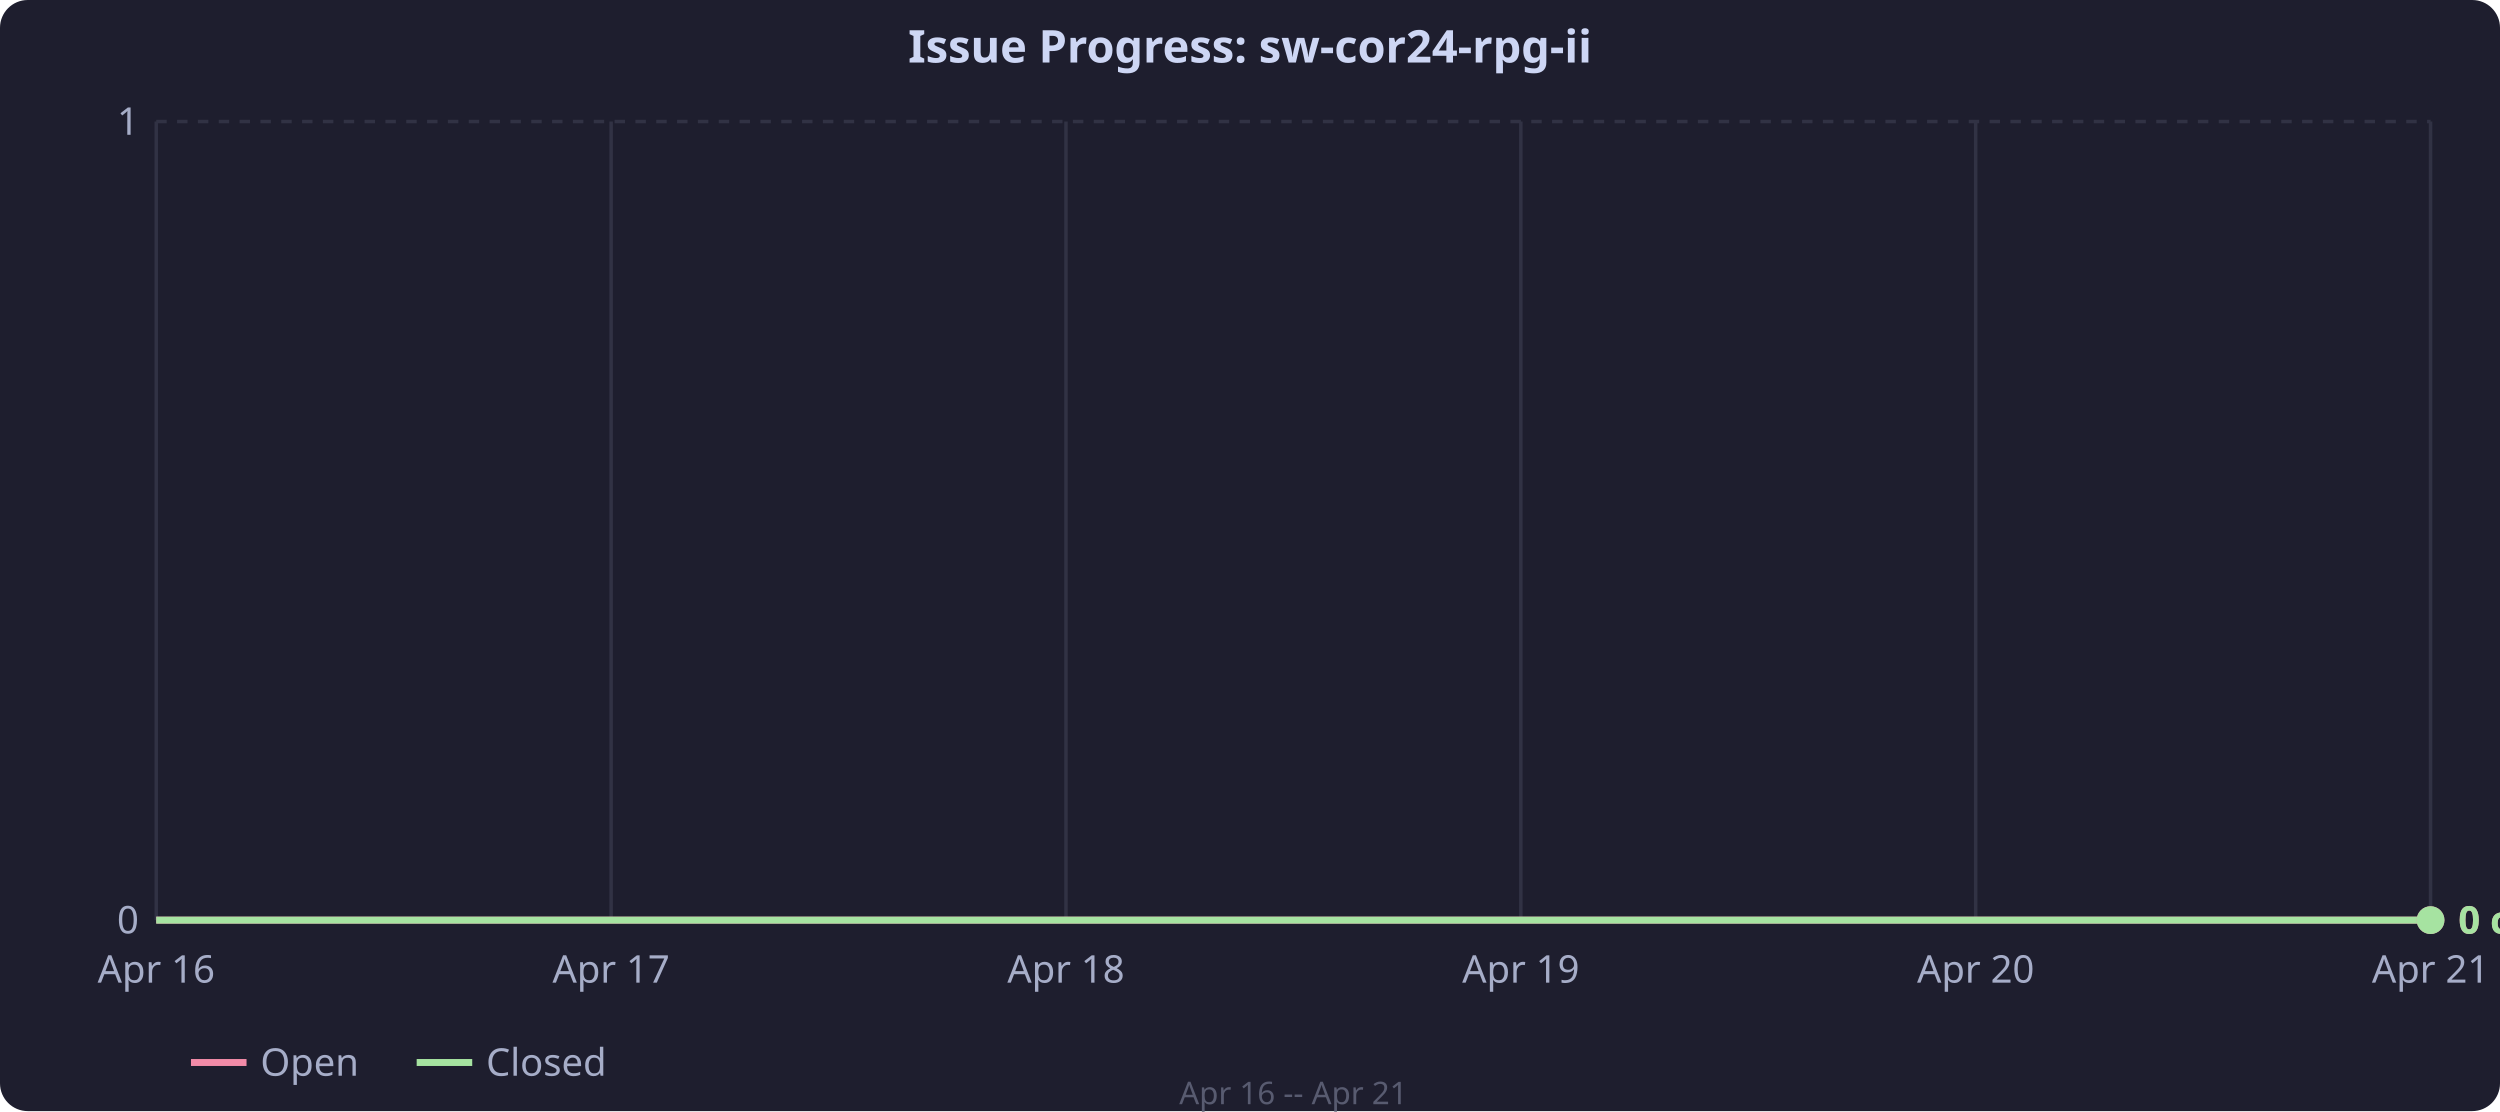
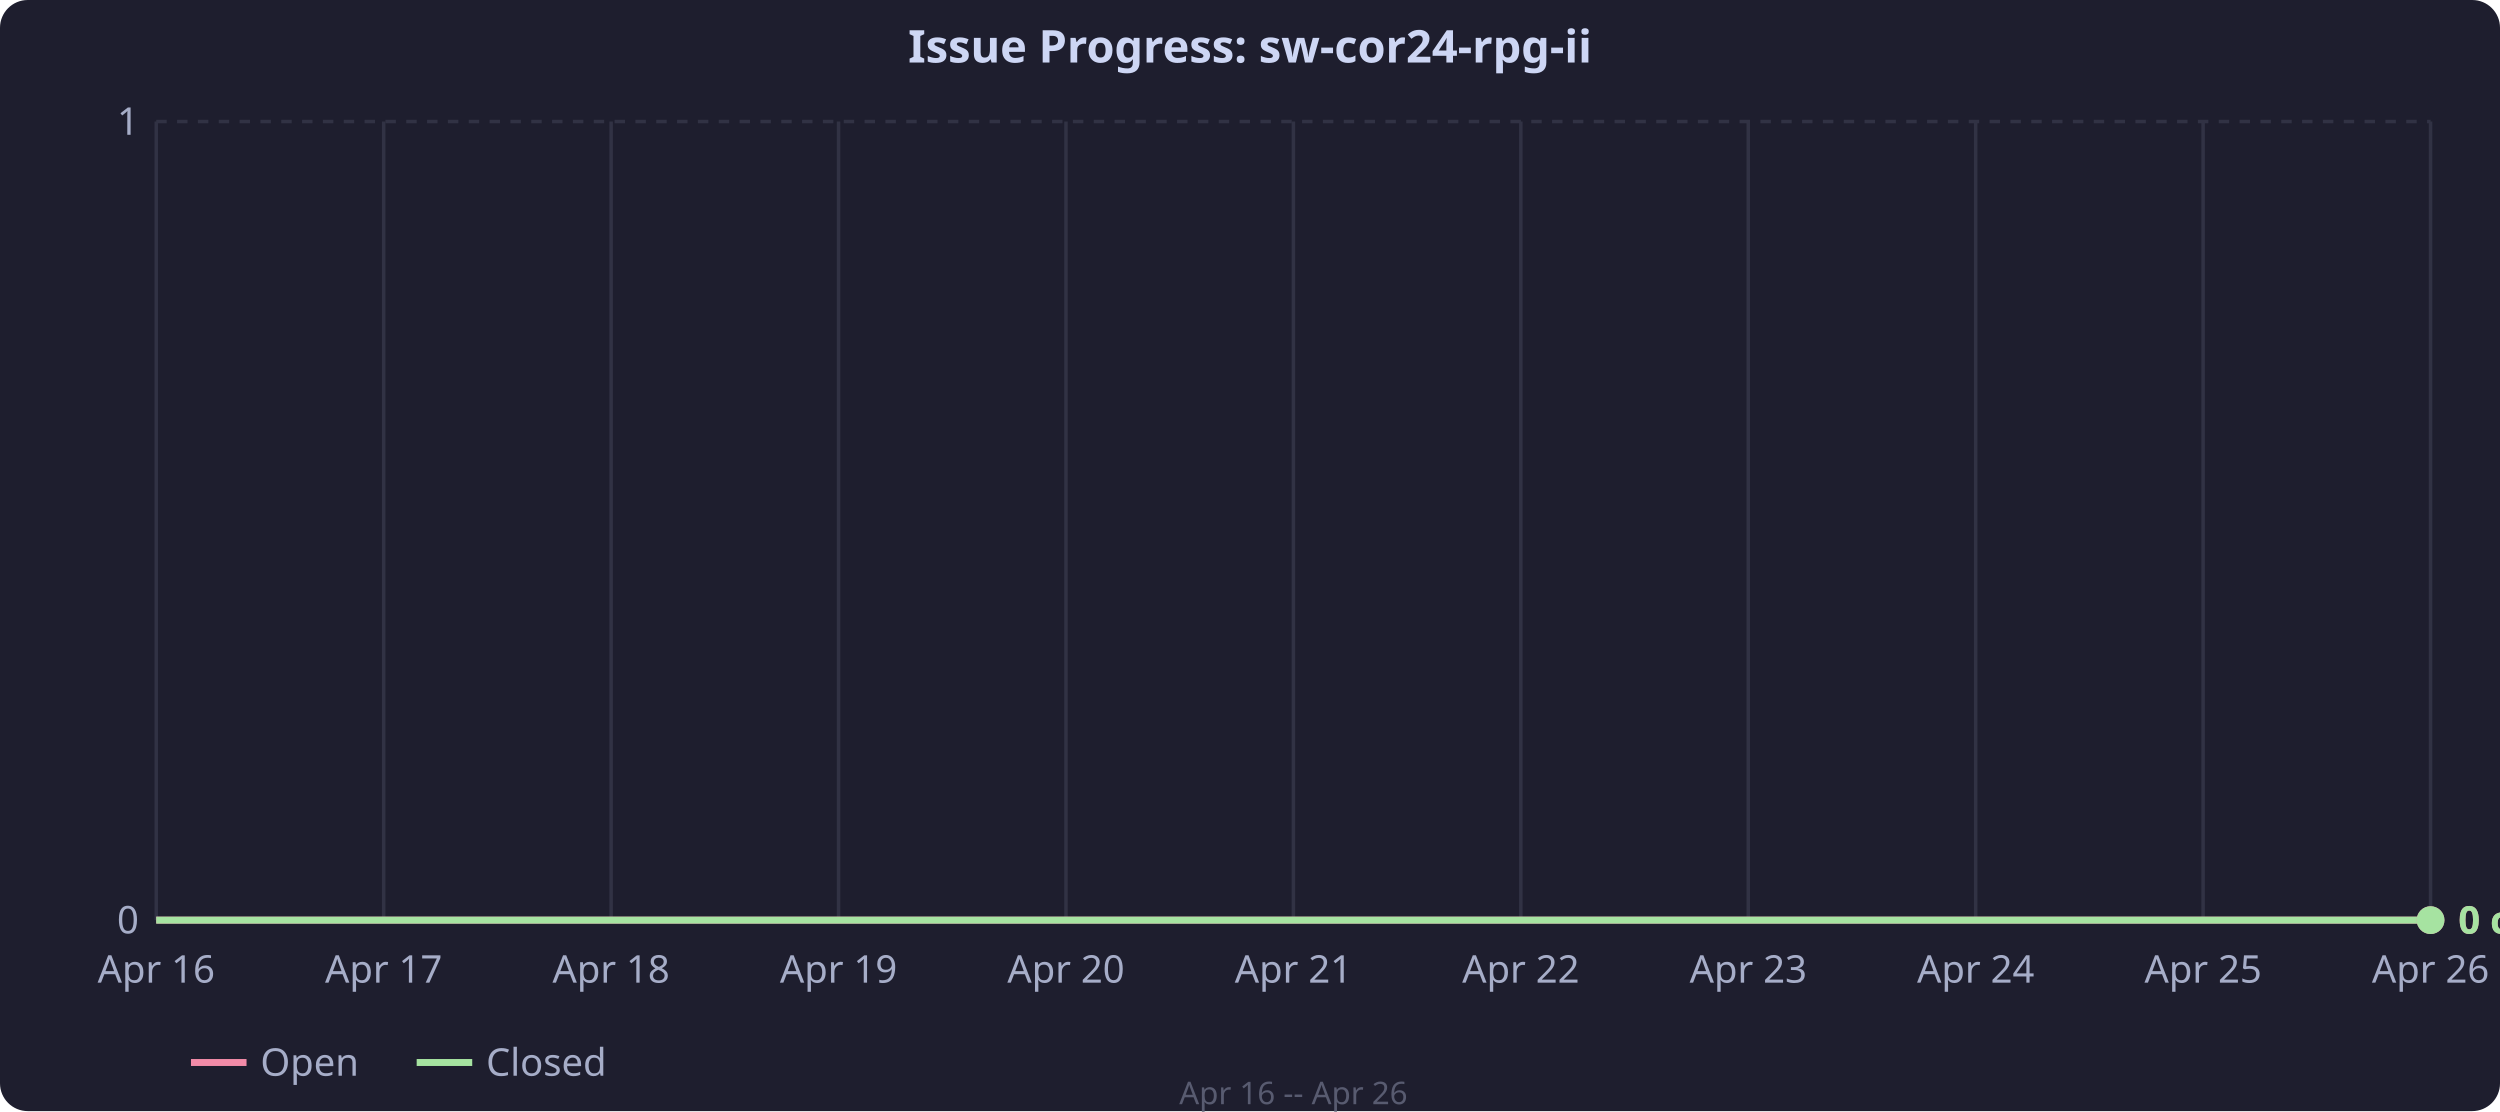
<svg xmlns="http://www.w3.org/2000/svg" viewBox="0 0 720 320" style="font-family: system-ui, sans-serif; font-size: 11px; color: #cdd6f4;">
  <rect width="720" height="320" fill="#1e1e2e" rx="8" />
  <line x1="45" y1="265.0" x2="700" y2="265.0" stroke="#313244" stroke-dasharray="3,3" />
  <text x="40" y="265.0" fill="#a6adc8" text-anchor="end" dominant-baseline="middle">0</text>
  <line x1="45" y1="35.0" x2="700" y2="35.0" stroke="#313244" stroke-dasharray="3,3" />
  <text x="40" y="35.0" fill="#a6adc8" text-anchor="end" dominant-baseline="middle">1</text>
  <text x="45.0" y="283" fill="#a6adc8" text-anchor="middle">Apr 16</text>
  <line x1="45.0" y1="35" x2="45.0" y2="265" stroke="#313244" />
-   <text x="176.0" y="283" fill="#a6adc8" text-anchor="middle">Apr 17</text>
+   <text x="110.5" y="283" fill="#a6adc8" text-anchor="middle">Apr 17</text>
+   <line x1="110.5" y1="35" x2="110.5" y2="265" stroke="#313244" />
+   <text x="176.0" y="283" fill="#a6adc8" text-anchor="middle">Apr 18</text>
  <line x1="176.0" y1="35" x2="176.0" y2="265" stroke="#313244" />
-   <text x="307.0" y="283" fill="#a6adc8" text-anchor="middle">Apr 18</text>
+   <text x="241.5" y="283" fill="#a6adc8" text-anchor="middle">Apr 19</text>
+   <line x1="241.5" y1="35" x2="241.5" y2="265" stroke="#313244" />
+   <text x="307.0" y="283" fill="#a6adc8" text-anchor="middle">Apr 20</text>
  <line x1="307.0" y1="35" x2="307.0" y2="265" stroke="#313244" />
-   <text x="438.0" y="283" fill="#a6adc8" text-anchor="middle">Apr 19</text>
+   <text x="372.5" y="283" fill="#a6adc8" text-anchor="middle">Apr 21</text>
+   <line x1="372.5" y1="35" x2="372.5" y2="265" stroke="#313244" />
+   <text x="438.0" y="283" fill="#a6adc8" text-anchor="middle">Apr 22</text>
  <line x1="438.0" y1="35" x2="438.0" y2="265" stroke="#313244" />
-   <text x="569.0" y="283" fill="#a6adc8" text-anchor="middle">Apr 20</text>
+   <text x="503.5" y="283" fill="#a6adc8" text-anchor="middle">Apr 23</text>
+   <line x1="503.5" y1="35" x2="503.5" y2="265" stroke="#313244" />
+   <text x="569.0" y="283" fill="#a6adc8" text-anchor="middle">Apr 24</text>
  <line x1="569.0" y1="35" x2="569.0" y2="265" stroke="#313244" />
-   <text x="700.0" y="283" fill="#a6adc8" text-anchor="middle">Apr 21</text>
+   <text x="634.5" y="283" fill="#a6adc8" text-anchor="middle">Apr 25</text>
+   <line x1="634.5" y1="35" x2="634.5" y2="265" stroke="#313244" />
+   <text x="700.0" y="283" fill="#a6adc8" text-anchor="middle">Apr 26</text>
  <line x1="700.0" y1="35" x2="700.0" y2="265" stroke="#313244" />
-   <polygon fill="rgba(243,139,168,0.08)" points="45.0,265.0 176.0,265.0 307.0,265.0 438.0,265.0 569.0,265.0 700.0,265.0 700.0,265.0 45.0,265.0" />
-   <polyline fill="none" stroke="#f38ba8" stroke-width="2" stroke-linejoin="round" points="45.0,265.0 176.0,265.0 307.0,265.0 438.0,265.0 569.0,265.0 700.0,265.0" />
-   <polygon fill="rgba(166,227,161,0.08)" points="45.0,265.0 176.0,265.0 307.0,265.0 438.0,265.0 569.0,265.0 700.0,265.0 700.0,265.0 45.0,265.0" />
-   <polyline fill="none" stroke="#a6e3a1" stroke-width="2" stroke-linejoin="round" points="45.0,265.0 176.0,265.0 307.0,265.0 438.0,265.0 569.0,265.0 700.0,265.0" />
+   <polygon fill="rgba(243,139,168,0.08)" points="45.0,265.0 110.5,265.0 176.0,265.0 241.5,265.0 307.0,265.0 372.5,265.0 438.0,265.0 503.5,265.0 569.0,265.0 634.5,265.0 700.0,265.0 700.0,265.0 45.0,265.0" />
+   <polyline fill="none" stroke="#f38ba8" stroke-width="2" stroke-linejoin="round" points="45.0,265.0 110.5,265.0 176.0,265.0 241.5,265.0 307.0,265.0 372.5,265.0 438.0,265.0 503.5,265.0 569.0,265.0 634.5,265.0 700.0,265.0" />
+   <polygon fill="rgba(166,227,161,0.08)" points="45.0,265.0 110.5,265.0 176.0,265.0 241.5,265.0 307.0,265.0 372.5,265.0 438.0,265.0 503.5,265.0 569.0,265.0 634.5,265.0 700.0,265.0 700.0,265.0 45.0,265.0" />
+   <polyline fill="none" stroke="#a6e3a1" stroke-width="2" stroke-linejoin="round" points="45.0,265.0 110.5,265.0 176.0,265.0 241.5,265.0 307.0,265.0 372.5,265.0 438.0,265.0 503.5,265.0 569.0,265.0 634.5,265.0 700.0,265.0" />
  <circle cx="700.0" cy="265.0" r="4" fill="#f38ba8" />
  <circle cx="700.0" cy="265.0" r="4" fill="#a6e3a1" />
  <text x="708.0" y="265.0" fill="#f38ba8" text-anchor="start" dominant-baseline="middle" font-size="11px" font-weight="600">0 open</text>
  <text x="708.0" y="265.0" fill="#a6e3a1" text-anchor="start" dominant-baseline="middle" font-size="11px" font-weight="600">0 closed</text>
  <text x="360" y="18" fill="#cdd6f4" text-anchor="middle" font-size="13px" font-weight="600">Issue Progress: sw-cor24-rpg-ii</text>
  <line x1="55" y1="306" x2="71" y2="306" stroke="#f38ba8" stroke-width="2" />
  <text x="75" y="306" fill="#a6adc8" dominant-baseline="middle">Open</text>
  <line x1="120" y1="306" x2="136" y2="306" stroke="#a6e3a1" stroke-width="2" />
  <text x="140" y="306" fill="#a6adc8" dominant-baseline="middle">Closed</text>
-   <text x="372.5" y="318" fill="#585b70" text-anchor="middle" font-size="9px">Apr 16 -- Apr 21</text>
+   <text x="372.5" y="318" fill="#585b70" text-anchor="middle" font-size="9px">Apr 16 -- Apr 26</text>
</svg>
